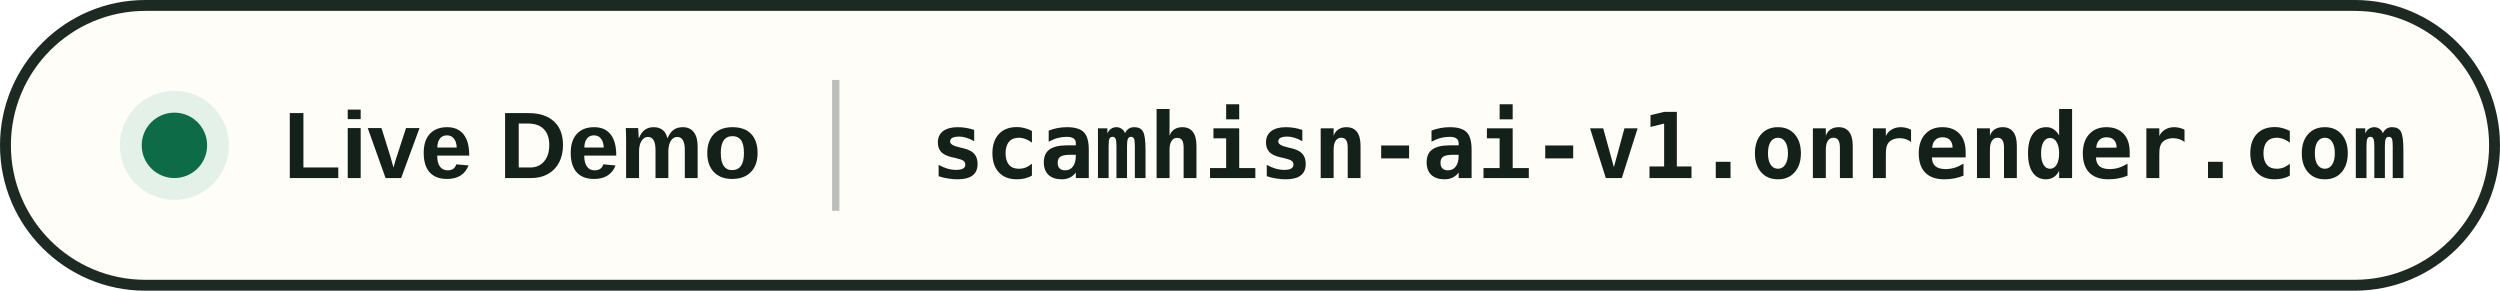
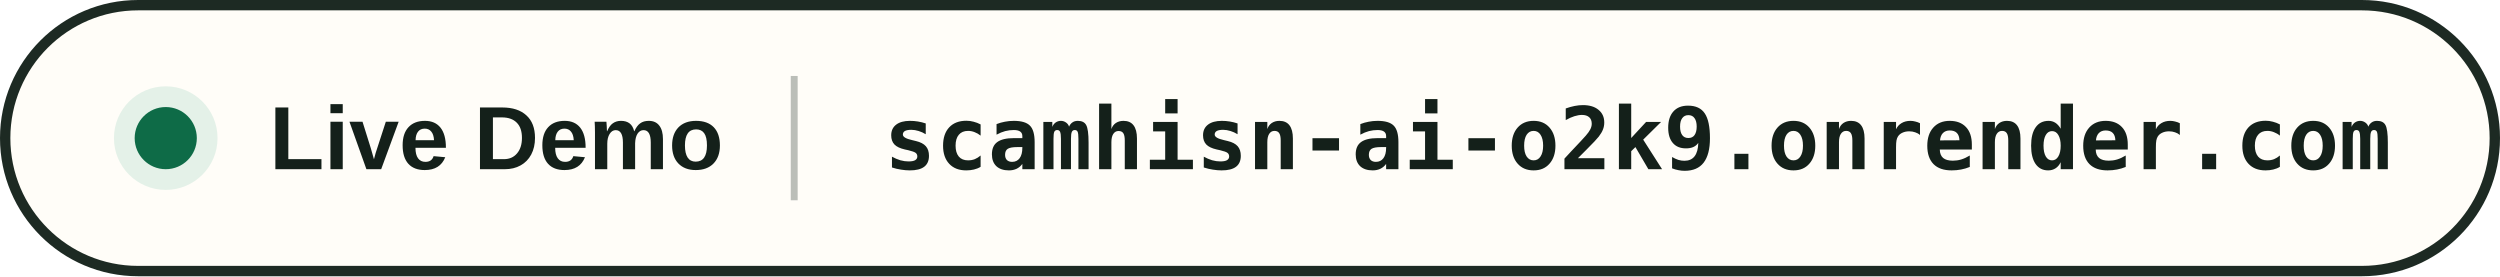
- <svg xmlns="http://www.w3.org/2000/svg" width="344" height="40" viewBox="0 0 344 40" fill="none">
-   <rect x="0.75" y="0.75" width="342.5" height="38.5" rx="19.25" fill="#FFFDF8" stroke="#1D2A23" stroke-width="1.5" />
+ <svg xmlns="http://www.w3.org/2000/svg" width="362" height="40" viewBox="0 0 362 40" fill="none">
+   <rect x="0.75" y="0.75" width="360.5" height="38.5" rx="19.25" fill="#FFFDF8" stroke="#1D2A23" stroke-width="1.5" />
  <circle cx="24" cy="20" r="7.5" fill="#E4F1E8" />
  <circle cx="24" cy="20" r="4.5" fill="#0E6B47" />
  <text x="39" y="24.5" fill="#14201A" font-family="Nunito, 'Segoe UI', system-ui, -apple-system, 'Helvetica Neue', Arial, sans-serif" font-size="13" font-weight="800">Live Demo</text>
  <line x1="115" y1="11" x2="115" y2="29" stroke="#1D2A23" stroke-opacity="0.3" stroke-width="1" />
-   <text x="128" y="24.5" fill="#14201A" font-family="ui-monospace, SFMono-Regular, Menlo, Consolas, monospace" font-size="12.5" font-weight="600">scamhisn-ai-v1.onrender.com</text>
+   <text x="128" y="24.5" fill="#14201A" font-family="ui-monospace, SFMono-Regular, Menlo, Consolas, monospace" font-size="12.5" font-weight="600">scamhisn-ai-o2k9.onrender.com</text>
</svg>
